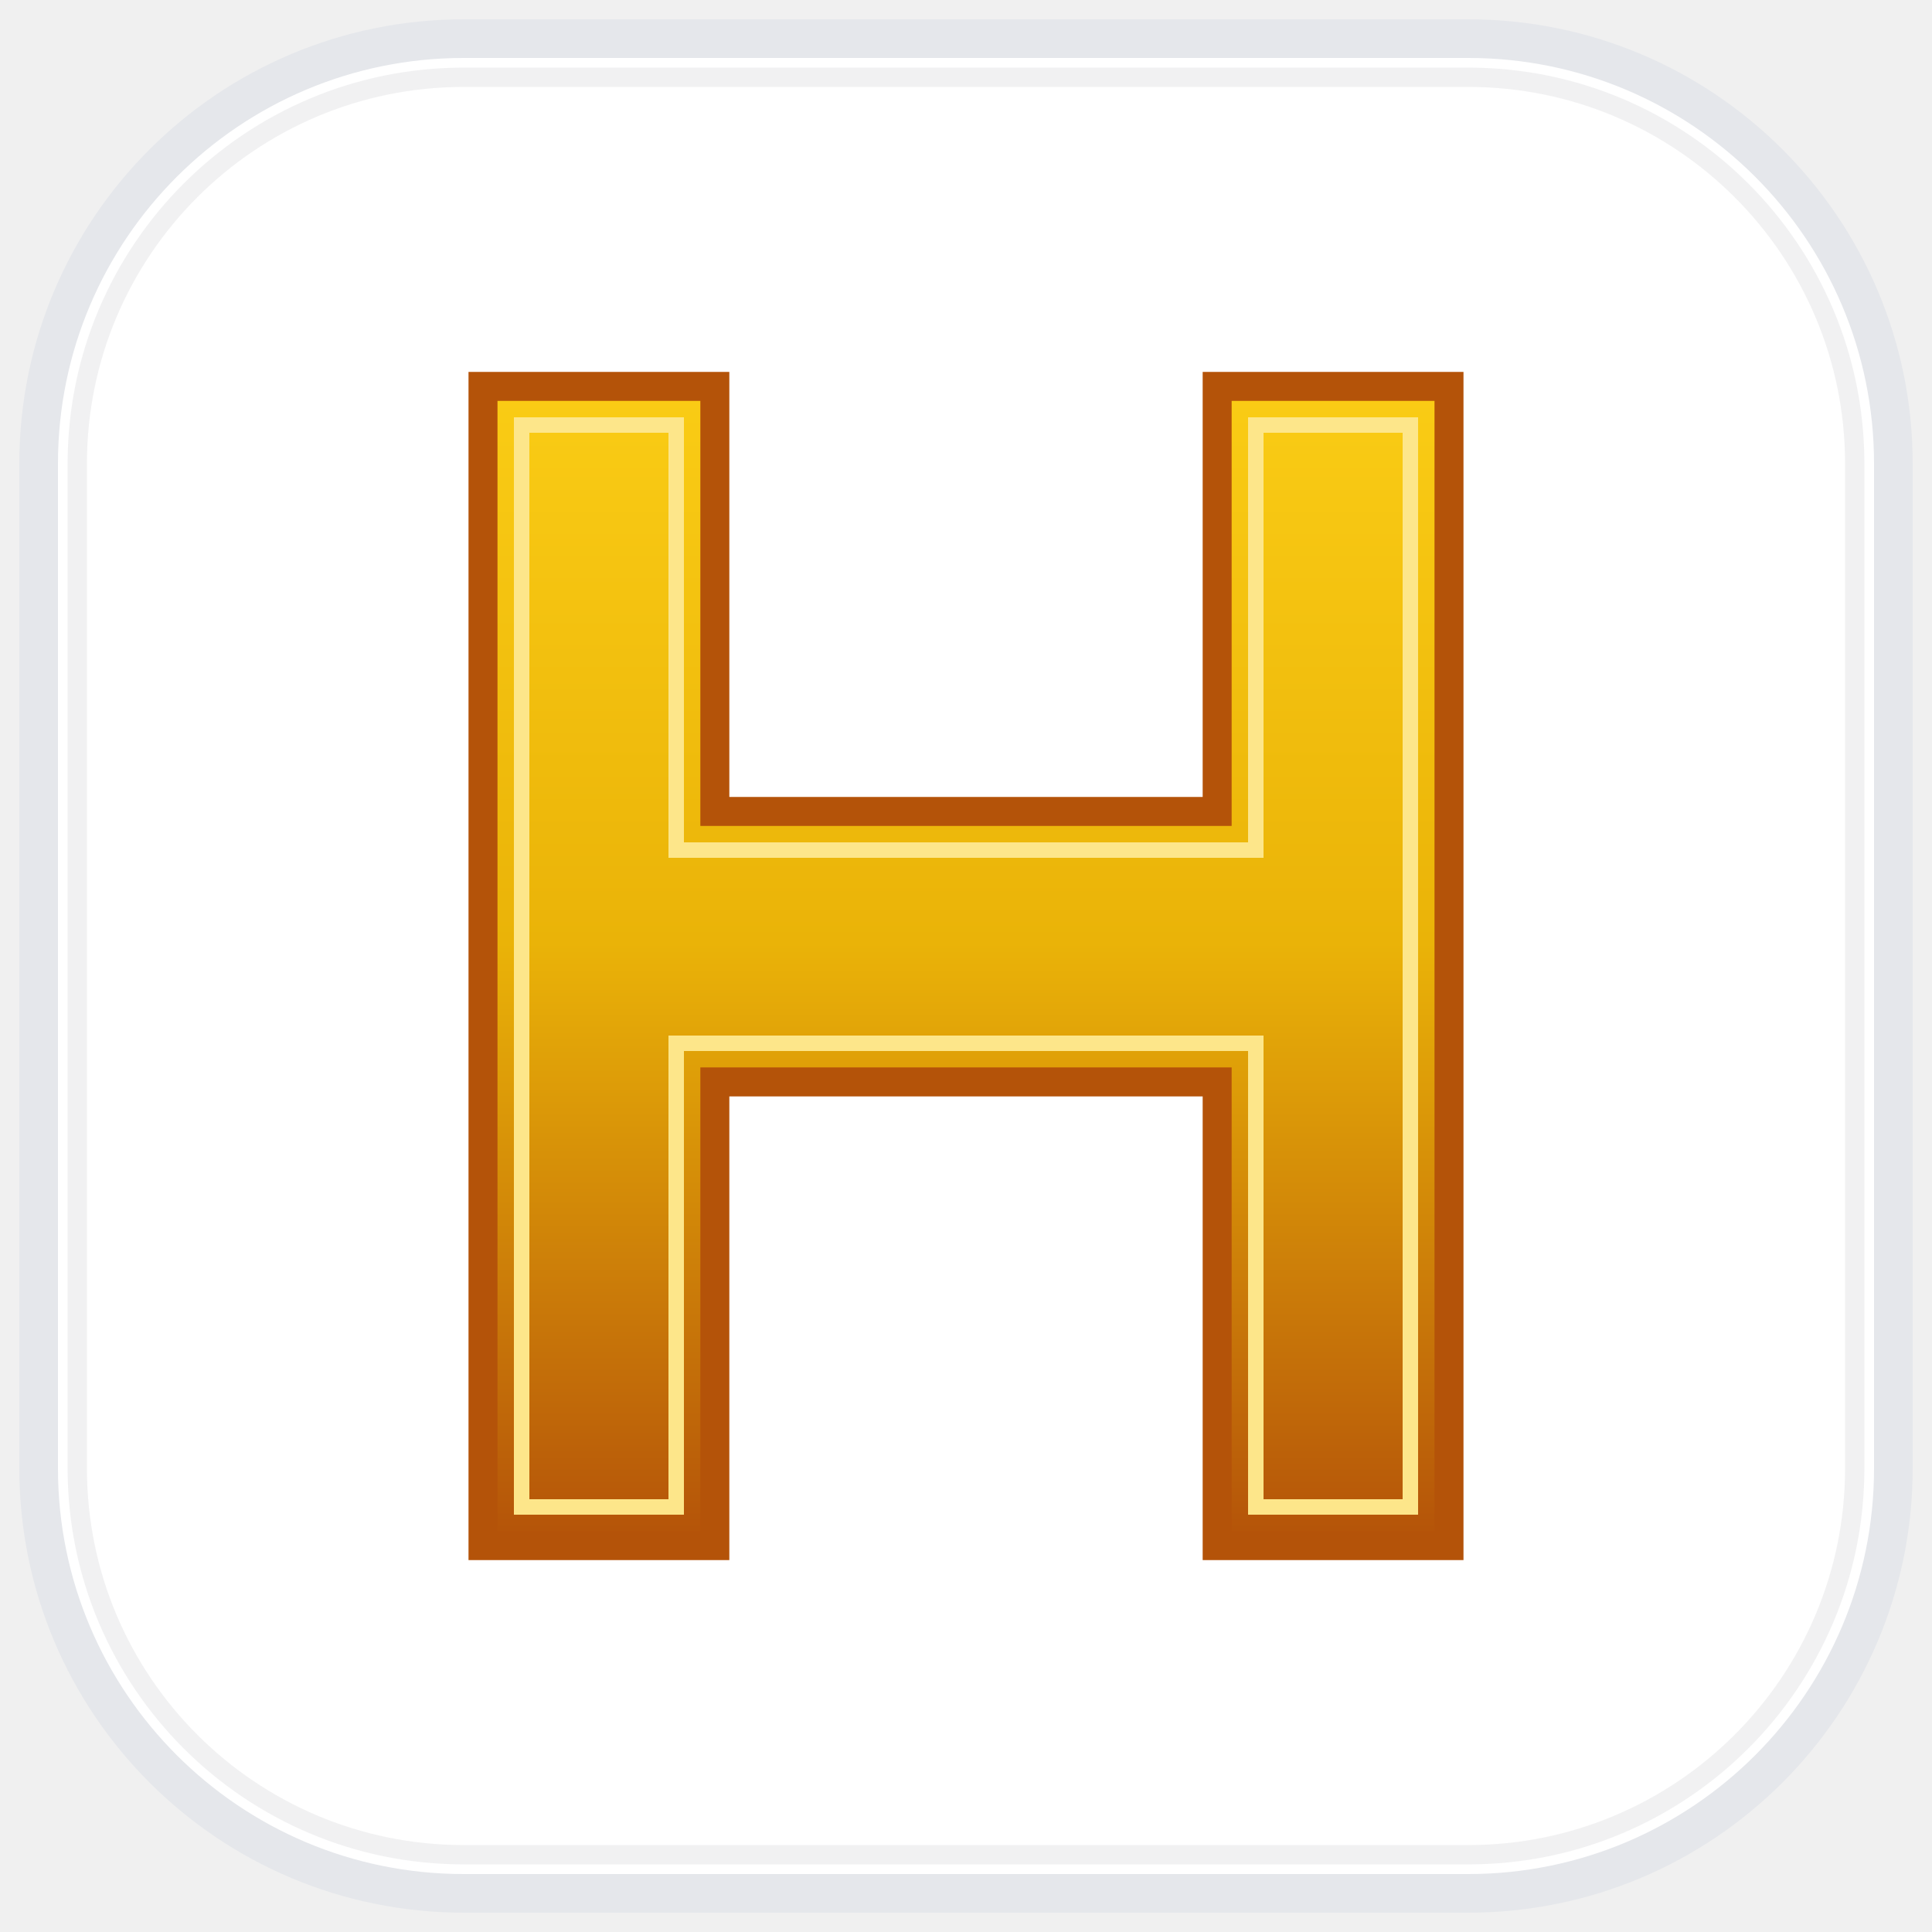
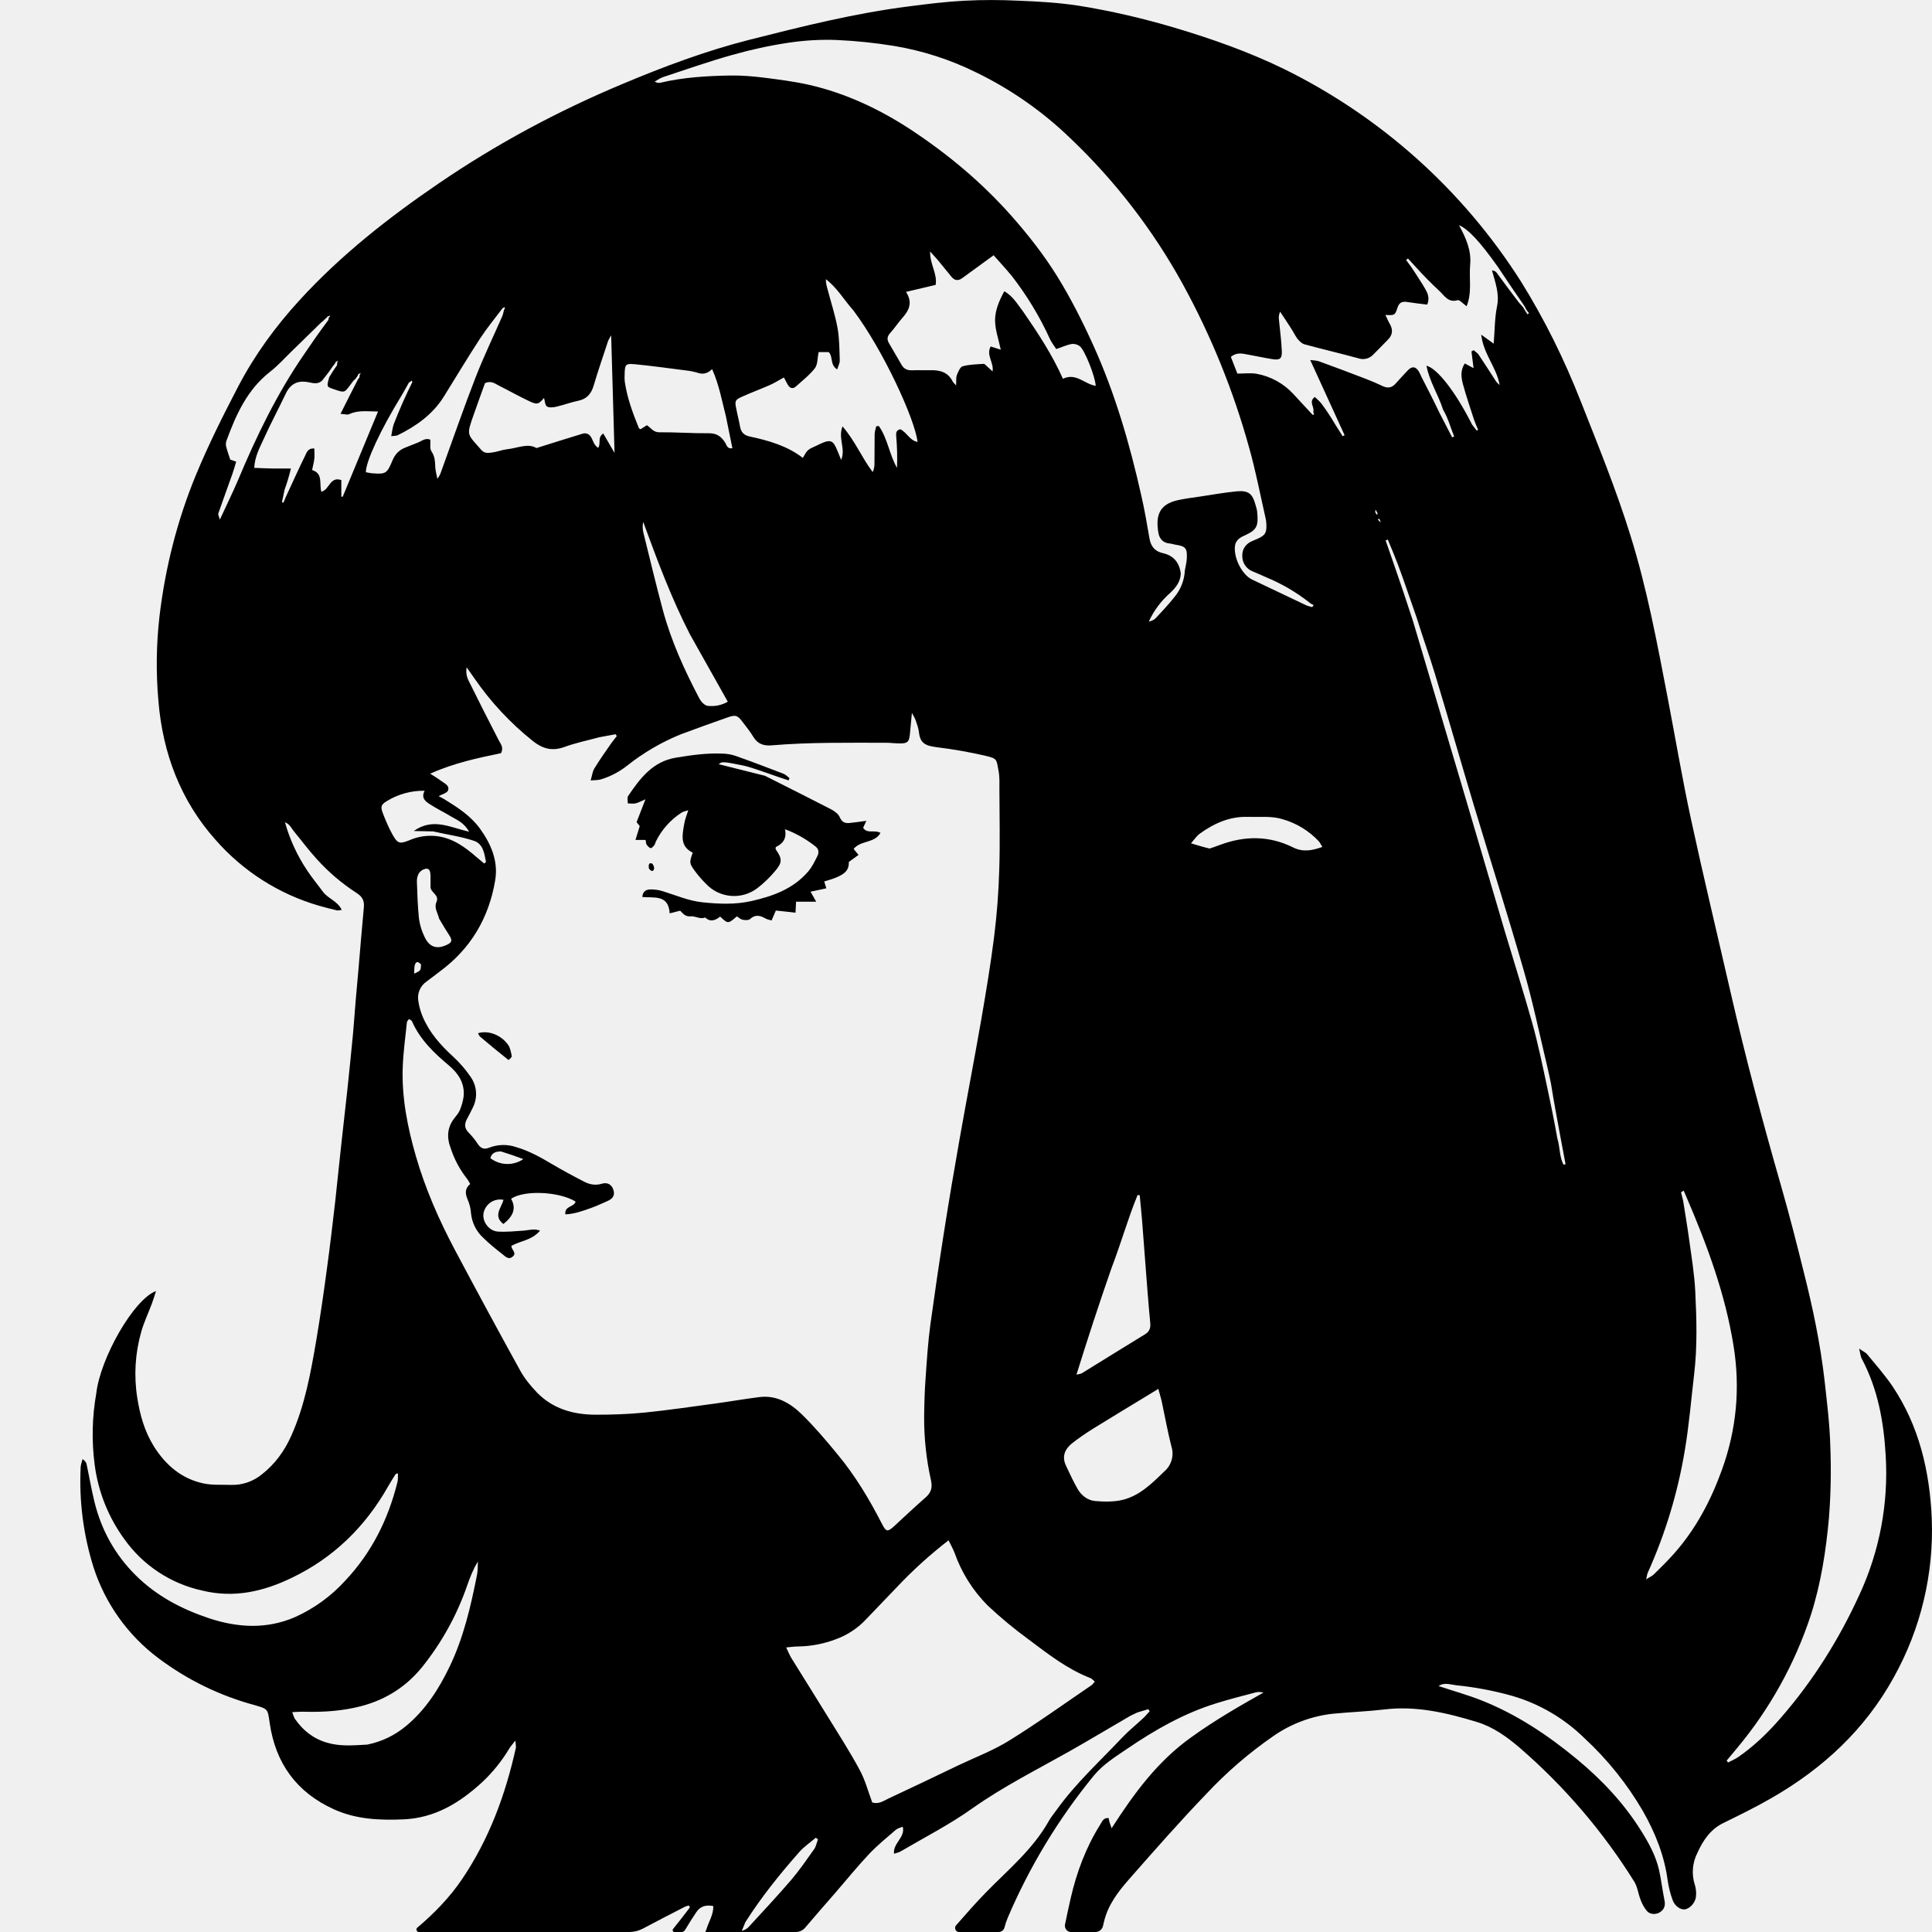
- <svg xmlns="http://www.w3.org/2000/svg" viewBox="0 0 100 100">
-   <defs>
-     <linearGradient id="hermesGrad" x1="0" y1="0" x2="0" y2="1">
-       <stop offset="0%" stop-color="#FACC15" />
-       <stop offset="48%" stop-color="#EAB308" />
-       <stop offset="100%" stop-color="#B45309" />
-     </linearGradient>
-   </defs>
-   <rect x="2" y="2" width="96" height="96" rx="22" fill="#FFFFFF" stroke="#E5E7EB" stroke-width="2" />
-   <rect x="4" y="4" width="92" height="92" rx="20" fill="none" stroke="#111827" stroke-opacity="0.06" stroke-width="1" />
-   <path d="M25,20 h12 v22 h26 v-22 h12 v60 h-12 v-24 h-26 v24 h-12 z" fill="url(#hermesGrad)" stroke="#B45309" stroke-width="1.5" stroke-linejoin="miter" />
-   <path d="M27,22 h8 v22 h30 v-22 h8 v56 h-8 v-24 h-30 v24 h-8 z" fill="none" stroke="#FDE68A" stroke-width="0.8" />
+ <svg xmlns="http://www.w3.org/2000/svg" fill="currentColor" fill-rule="evenodd" height="1em" style="flex:none;line-height:1" viewBox="0 0 24 24" width="1em">
+   <path d="M5.938 12.835c.127-.039.285.02.373.143.028.038.036.092.046.14.003.014-.02.033-.04.05-.124-.098-.24-.194-.354-.291-.011-.01-.016-.027-.025-.042zM8.396 9.412c.195-.032.39-.06.588-.05a.54.54 0 01.148.026c.202.071.402.147.601.224.028.01.05.036.075.055l-.013.027a9.203 9.203 0 01-.26-.089c-.115-.038-.213-.077-.315-.098-.25-.05-.25-.046-.292-.014l.574.144c.275.139.55.276.823.417.042.022.09.057.107.098.026.06.063.076.117.072.066-.006.132-.017.213-.027l-.04.086c.051.08.142.02.216.064-.074.13-.247.09-.334.199l.061.074-.12.087c0 .106-.038.168-.306.243l.026.085-.196.042.07.124h-.25l-.007.137c-.081-.01-.161-.018-.244-.027l-.053.123c-.027-.008-.052-.011-.073-.023-.067-.038-.128-.056-.195.006-.019.017-.063.014-.093.008-.026-.006-.05-.029-.07-.042-.11.095-.11.095-.208.003-.057.046-.12.074-.186.011-.063.027-.123-.02-.178-.014-.07.007-.097-.035-.133-.07l-.13.033c-.013-.236-.194-.19-.34-.203.005-.072.05-.092.095-.094a.474.474 0 01.159.022c.164.05.32.12.496.138.203.021.405.029.601-.015.265-.059.52-.149.707-.365.049-.056.083-.127.117-.195.019-.038.02-.084-.02-.116a1.397 1.397 0 00-.382-.217c.024.12-.031.182-.115.221 0 .014-.004.025 0 .03.08.115.084.16-.007.267a1.39 1.39 0 01-.218.211.477.477 0 01-.641-.05 1.36 1.36 0 01-.133-.152c-.078-.107-.076-.108-.033-.236-.165-.08-.128-.226-.104-.364.008-.05.028-.096.049-.163-.04.014-.067.017-.087.032a.897.897 0 00-.316.357c-.007.016-.01.034-.02.047-.012.015-.034.038-.045.035-.02-.006-.037-.027-.05-.045-.008-.012-.007-.032-.012-.057h-.126l.053-.172a14.82 14.82 0 00-.039-.049l.11-.284c-.06.026-.091.044-.124.051-.03.007-.064 0-.095 0 0-.031-.01-.07.004-.092.149-.22.305-.428.593-.476z" />
+   <path d="M8.06 10.788c-.003-.038-.004-.075.037-.062.016.006.034.048.028.067-.01.04-.038.032-.064-.005z" />
+   <path clip-rule="evenodd" d="M11.981.009c.226-.012.453-.011.679 0 .247.01.495.024.74.062.401.064.798.157 1.19.273.463.138.92.299 1.356.511a7.31 7.31 0 012.948 2.642c.292.469.536.963.739 1.479.219.556.446 1.11.623 1.683.204.654.329 1.326.458 1.997.097.504.182 1.01.29 1.511.156.722.329 1.44.494 2.16.186.812.4 1.615.63 2.415.102.355.193.713.282 1.072.11.436.202.876.254 1.323.031.278.066.557.073.837a7.56 7.56 0 01-.017.88c-.037.413-.1.818-.226 1.212a5.017 5.017 0 01-.915 1.649l-.13.156.018.023c.043-.023.088-.041.127-.068.2-.138.373-.307.531-.49.4-.46.721-.973.975-1.529a3.59 3.59 0 00.325-1.72c-.024-.424-.097-.834-.3-1.213-.013-.027-.015-.06-.03-.121.05.035.082.048.101.072.107.13.22.258.315.398.33.494.46 1.052.486 1.64a3.75 3.75 0 01-.47 1.97c-.36.655-.887 1.14-1.526 1.506-.193.111-.394.21-.595.308-.157.078-.248.211-.318.365a.522.522 0 00-.033.406.359.359 0 01.013.139c-.005.077-.077.155-.14.162-.054.006-.125-.043-.15-.116a1.206 1.206 0 01-.06-.233c-.04-.314-.155-.6-.308-.87a3.906 3.906 0 00-.73-.91 2.129 2.129 0 00-.897-.524 4.093 4.093 0 00-.692-.131c-.075-.008-.15-.04-.22.01.18.06.363.11.538.18.434.173.82.43 1.18.728.308.255.58.543.794.884.098.155.186.315.227.496.027.123.042.25.067.375.013.062-.002.109-.053.144-.047.033-.122.034-.163-.01a.455.455 0 01-.08-.14c-.03-.073-.038-.159-.078-.225a7.314 7.314 0 00-1.423-1.664c-.16-.137-.329-.26-.537-.323-.376-.114-.753-.203-1.15-.154-.213.025-.427.032-.64.053a1.6 1.6 0 00-.736.278 5.14 5.14 0 00-.834.72c-.329.342-.642.699-.955 1.055-.136.155-.264.319-.314.531a5.227 5.227 0 00-.012.051.096.096 0 01-.09.076h-.31c-.046 0-.082-.048-.072-.094.023-.108.045-.216.07-.324.075-.325.19-.635.368-.917.024-.039.04-.088.104-.08l.01.049.027.077c.28-.435.571-.834.996-1.135.283-.204.584-.378.89-.55a.196.196 0 00-.098-.002c-.162.043-.325.084-.485.134-.402.124-.764.33-1.11.566-.147.1-.298.193-.414.333a7.314 7.314 0 00-1.07 1.767.845.845 0 00-.04.12.075.075 0 01-.072.056h-.494c-.04 0-.062-.051-.036-.082.123-.14.246-.282.377-.415.275-.281.58-.532.777-.884.027-.048.063-.09.095-.135.238-.333.54-.607.818-.902.082-.086.175-.16.26-.24.029-.027.053-.057.079-.085l-.018-.025-.135.041c-.034.017-.07.031-.102.05-.248.144-.494.292-.743.433-.408.23-.825.439-1.209.711-.281.2-.591.358-.889.533-.02.012-.044.015-.08.028-.015-.135.143-.201.108-.336-.033.014-.064.02-.085.038-.111.096-.227.19-.328.296-.148.157-.284.325-.425.488-.125.143-.25.286-.373.431A.153.153 0 019.89 24H8.762a.316.316 0 00.016-.042c.028-.09.085-.172.083-.28-.091-.018-.162.001-.212.077a4.45 4.45 0 00-.136.215c-.01.016-.024.03-.042.03h-.093c-.019 0-.029-.022-.017-.037.071-.088.14-.178.209-.268.001-.002-.006-.012-.012-.024-.014.004-.03.006-.045.013-.176.09-.352.181-.527.274a.363.363 0 01-.168.042H5.202c-.026 0-.039-.036-.019-.053.21-.178.402-.374.558-.605.335-.496.538-1.047.667-1.629.004-.02-.003-.043-.006-.091-.037.048-.059.072-.076.1a1.943 1.943 0 01-.334.415c-.28.258-.59.448-.983.464-.297.012-.588 0-.865-.127-.46-.21-.722-.57-.794-1.072-.025-.17-.017-.171-.182-.219A3.513 3.513 0 011.97 20.6a2.286 2.286 0 01-.808-1.13 3.569 3.569 0 01-.16-1.245c.002-.034.016-.067.024-.1.032.023.046.043.05.066.033.153.059.308.096.46.086.355.257.664.516.92.258.256.571.419.91.532.358.118.717.138 1.07-.016a1.89 1.89 0 00.621-.452c.328-.348.533-.76.648-1.223.009-.034.005-.071.007-.11-.015.006-.026.006-.03.011-.031.05-.064.1-.093.152-.284.502-.679.887-1.196 1.135-.351.17-.718.255-1.11.159a1.607 1.607 0 01-.971-.64 2.006 2.006 0 01-.368-.924 2.903 2.903 0 01.02-.886c.05-.439.466-1.17.742-1.271-.02.063-.035.112-.053.16-.043.116-.097.227-.13.345a1.901 1.901 0 00-.05.82c.033.212.09.416.204.6.147.236.346.407.62.465.11.023.225.014.338.018a.576.576 0 00.386-.131c.164-.128.282-.292.366-.481.168-.375.24-.777.309-1.179.05-.296.093-.594.133-.893.039-.281.071-.563.104-.845.026-.232.048-.464.074-.696.024-.228.052-.455.076-.683.024-.227.047-.455.069-.683.013-.14.022-.28.034-.42l.037-.417c.022-.25.041-.5.065-.748.008-.082-.02-.132-.09-.177a2.46 2.46 0 01-.492-.418c-.1-.109-.188-.228-.282-.342-.035-.042-.056-.097-.116-.118a2.084 2.084 0 00.275.597c.06.092.131.176.196.265.063.086.182.115.234.226-.028.003-.046.01-.06.006a4.74 4.74 0 01-.22-.057 2.71 2.71 0 01-1.287-.819c-.435-.487-.656-1.076-.71-1.723a5.206 5.206 0 01.014-1.06c.072-.602.22-1.186.45-1.745.155-.376.338-.741.526-1.102.205-.393.466-.75.765-1.076.512-.559 1.104-1.024 1.726-1.448.717-.49 1.478-.898 2.277-1.233C8.244.828 8.767.632 9.31.494c.655-.166 1.31-.33 1.982-.415.229-.03.458-.058.688-.07zm-1.847 22.82c-.07.06-.147.111-.207.18-.238.27-.464.549-.668.869l-.044.108a.177.177 0 00.093-.057c.174-.19.351-.378.519-.574.104-.122.195-.255.288-.386.024-.034.03-.08.046-.12l-.027-.02zm1.65-3.695a5.51 5.51 0 00-.653.593l-.37.386a.963.963 0 01-.377.25 1.372 1.372 0 01-.467.09c-.044 0-.087.006-.151.012.028.058.043.097.064.131.15.242.301.482.45.724.136.22.276.438.399.666.068.125.105.267.156.404.077.027.14-.018.202-.048.29-.135.579-.274.867-.412.213-.101.437-.186.636-.31.347-.215.68-.455 1.018-.685.015-.01.026-.028.042-.046-.023-.019-.038-.037-.056-.044-.287-.111-.527-.3-.77-.482a5.319 5.319 0 01-.506-.42 1.757 1.757 0 01-.41-.653c-.019-.049-.045-.095-.075-.156zm-5.847.264c-.06.096-.097.194-.132.293a3.38 3.38 0 01-.555 1.01c-.2.25-.455.412-.762.493-.23.06-.464.076-.7.07-.048-.002-.097.002-.158.005.016.04.021.066.035.085.1.145.23.246.4.295.157.046.316.034.498.023.181-.037.343-.115.485-.234.238-.199.402-.454.536-.732.175-.363.264-.751.342-1.144.01-.053.008-.11.011-.164zm14.945-4.586c.008.029.016.057.027.107.024.155.051.31.072.464.03.219.067.437.078.657.017.344.027.689-.014 1.033-.037.315-.063.633-.116.946a6.153 6.153 0 01-.46 1.518c-.008.018-.01.039-.02.082.047-.03.077-.042.098-.064.085-.083.17-.167.248-.255.271-.305.458-.66.596-1.043.18-.498.228-1.011.145-1.531-.103-.65-.33-1.263-.597-1.881a9.055 9.055 0 00-.024-.055l-.033.022zM5.797 8.29a.26.26 0 00.018.153c.124.251.25.501.379.75.025.049.066.09.03.163-.284.06-.578.119-.88.255.059.038.097.06.132.087.042.032.112.058.09.12-.01.033-.075.048-.117.072.017.01.043.021.067.036.166.102.33.207.447.368.138.192.229.404.188.644-.079.469-.306.85-.69 1.132-.054.04-.106.083-.161.122a.243.243 0 00-.103.245.77.77 0 00.055.195c.083.196.22.35.375.492.083.076.159.164.222.257a.37.37 0 01.025.377c-.023.05-.05.099-.076.148-.03.06-.028.111.022.162.041.042.08.089.112.138.038.058.078.079.147.05a.486.486 0 01.333-.006c.16.046.302.126.444.21.13.077.264.149.4.219.067.035.14.05.219.026.071-.022.124.01.145.076.02.064-.003.108-.074.139-.07.03-.137.063-.209.088-.1.035-.201.073-.314.077-.013-.107.11-.088.127-.159-.206-.126-.643-.145-.801-.034.063.112.035.21-.096.313-.13-.1-.025-.202.002-.3a.209.209 0 00-.249.17c-.015.101.067.216.178.224.108.007.218-.005.326-.012.06-.005.12-.027.199 0-.103.123-.248.127-.357.19.002.05.07.086.019.131-.053.048-.095-.001-.132-.03-.08-.063-.16-.126-.231-.197a.474.474 0 01-.157-.311.52.52 0 00-.043-.172c-.032-.074-.032-.137.033-.19-.018-.03-.028-.053-.045-.072a1.222 1.222 0 01-.196-.369c-.053-.137-.046-.264.048-.381.024-.03.05-.06.064-.095a.664.664 0 00.047-.168c.017-.165-.064-.287-.182-.387-.186-.156-.36-.322-.46-.551-.005-.011-.024-.017-.037-.026-.011.017-.024.027-.025.038-.019.185-.045.37-.052.557-.014.377.058.743.162 1.104.118.41.289.798.488 1.173.267.502.537 1.002.812 1.5.055.098.13.189.208.27.198.202.452.272.724.273.202 0 .404-.006.605-.026.295-.03.59-.073.884-.113.183-.025.365-.057.548-.08.21-.026.38.073.522.21.16.156.305.327.447.5.22.265.397.56.554.867.05.098.07.1.147.03.13-.121.26-.242.394-.36.067-.059.088-.12.067-.213a3.535 3.535 0 01-.085-.796c.002-.157.006-.314.018-.471.015-.224.03-.45.06-.672a59.114 59.114 0 01.362-2.298c.087-.493.182-.984.268-1.477.06-.347.118-.694.162-1.043.034-.273.055-.55.063-.825.011-.332.003-.665.002-.998 0-.077.004-.155-.01-.23-.028-.142-.01-.155-.162-.19a5.826 5.826 0 00-.607-.107c-.146-.018-.207-.053-.221-.19-.006-.049-.025-.098-.041-.146-.009-.025-.024-.048-.046-.09l-.025.264c-.009.096-.029.116-.127.115-.055 0-.11-.008-.164-.008-.476 0-.952-.008-1.426.032-.095.008-.173-.015-.226-.103-.04-.066-.088-.126-.134-.186-.063-.084-.086-.093-.182-.06-.195.068-.388.138-.582.21a2.71 2.71 0 00-.675.394.986.986 0 01-.323.168c-.033.01-.07.008-.127.013.02-.066.024-.114.047-.15.064-.105.135-.205.205-.306.023-.033.049-.063.073-.095l-.015-.023-.201.037c-.146.04-.296.07-.437.122-.148.053-.266.023-.386-.072a3.623 3.623 0 01-.733-.786l-.093-.132zm8.592 8.963l-.147.09c-.22.134-.44.266-.659.402-.093.058-.184.12-.27.188-.085.07-.124.161-.072.272.047.1.093.2.147.294.047.08.124.138.213.147.11.01.228.012.336-.012.217-.05.372-.205.528-.357a.291.291 0 00.087-.308c-.046-.18-.079-.365-.118-.547-.011-.052-.027-.103-.045-.169zm-.257-2.409c-.12.291-.205.597-.325.91-.151.433-.294.87-.435 1.323.036-.01.054-.01.067-.018.261-.16.522-.324.785-.484.054-.033.071-.078.065-.138-.012-.13-.024-.262-.034-.393l-.068-.886c-.008-.103-.02-.206-.029-.31-.009 0-.017-.002-.026-.004zm3.081-8.13l.099.285c.08.231.159.463.24.714l.58 1.952c.187.63.372 1.262.558 1.893.114.382.235.762.343 1.146.072.257.126.519.186.799.044.206.087.413.127.64.034.106.023.226.077.325l.025-.006-.068-.362c-.038-.206-.077-.412-.113-.638-.015-.07-.029-.141-.046-.211-.095-.396-.177-.796-.29-1.187-.196-.685-.413-1.364-.618-2.046-.165-.549-.322-1.1-.488-1.648-.069-.227-.15-.45-.226-.695l-.117-.336c-.037-.107-.075-.216-.115-.322-.04-.106-.084-.21-.127-.314a7.558 7.558 0 01-.027.01zM6.225 14.304c-.063-.001-.115.014-.134.083a.35.35 0 00.41.012 4.533 4.533 0 00-.276-.095zM5.23 11.98c-.026-.027-.057-.048-.075.002-.012.032-.007.07-.01.113.082-.037.082-.037.085-.115zm.062-1.189a.135.135 0 00-.088.056.197.197 0 00-.025.11c.005.152.01.306.026.457a.751.751 0 00.066.218c.061.136.157.167.288.101.055-.027.06-.054.025-.11a4.52 4.52 0 01-.129-.211c-.015-.068-.066-.131-.033-.207.04-.09-.076-.116-.074-.19V10.874c-.003-.038-.006-.087-.056-.083zm-.017-.968a.867.867 0 00-.467.127c-.076.045-.084.07-.05.158.034.087.07.173.115.254.064.117.09.125.21.077a.657.657 0 01.336-.053c.202.022.357.136.504.264l.092.077c.007-.006.014-.013.022-.018-.019-.105-.035-.226-.149-.264-.157-.053-.324-.075-.508-.117l-.24-.005c.24-.169.452-.044.687.009-.063-.115-.153-.147-.23-.193-.082-.05-.17-.092-.25-.144-.06-.037-.12-.08-.072-.172zm10.233.325c-.23-.01-.427.08-.608.211-.034.026-.06.065-.105.117.087.026.15.046.232.065.044-.015.088-.03.13-.046.306-.114.61-.115.904.031.126.063.237.04.366-.005-.02-.031-.03-.054-.045-.071a.986.986 0 00-.448-.273c-.14-.044-.284-.024-.426-.03zM7.99 6.483a.308.308 0 00.002.133c.08.321.156.643.242.962.104.387.27.75.456 1.103.02.037.061.08.098.087a.404.404 0 00.253-.051l-.472-.84c-.23-.448-.405-.92-.579-1.394zM10.397.497c-.2-.008-.405.004-.603.034-.236.035-.47.087-.7.152-.287.08-.569.18-.852.273-.04.013-.074.038-.11.058.028.014.05.018.07.014.287-.068.58-.085.873-.09.134-.002.269.009.402.025.19.024.382.048.57.09.456.104.874.3 1.265.556.464.306.888.66 1.257 1.078.205.232.395.475.56.739.17.274.315.561.449.856.273.601.456 1.232.6 1.876.04.173.07.348.1.524.017.104.065.167.17.19.122.028.2.105.22.251-.003.102-.06.174-.129.24a1.065 1.065 0 00-.268.358.164.164 0 00.083-.039c.08-.086.162-.172.235-.265a.56.56 0 00.13-.333c.009-.05.022-.1.024-.15.007-.124-.017-.15-.143-.168-.025-.004-.049-.014-.073-.015-.082-.007-.125-.063-.137-.131-.033-.198-.004-.355.247-.408.086-.018.174-.03.26-.042.158-.023.315-.053.473-.067.14-.012.19.033.226.167.008.029.018.057.021.087.019.179-.008.225-.141.288-.027.013-.055.024-.078.042a.148.148 0 00-.051.067c-.039.144.073.382.206.445l.673.32c.023.011.05.015.075.023l.018-.026c-.015-.008-.032-.013-.044-.024a2.27 2.27 0 00-.544-.32 4.898 4.898 0 00-.173-.075.203.203 0 01-.126-.191c-.003-.085.045-.154.128-.187l.059-.025c.099-.044.118-.076.112-.187a.384.384 0 00-.008-.063c-.067-.294-.123-.59-.205-.88a9.478 9.478 0 00-.826-2.036 7.465 7.465 0 00-1.39-1.805 4.536 4.536 0 00-1.177-.824 3.656 3.656 0 00-1.016-.328 6.155 6.155 0 00-.712-.074zm6.719 5.955c.01.014.018.028.038.034l-.022-.044-.016.01zM4.103 3.917a.062.062 0 01-.03.012.455.455 0 01-.04.039c-.01.01-.02.02-.045.04l-.363.354c-.088.085-.17.178-.266.253-.284.22-.425.53-.544.855a.132.132 0 00-.007.071c.013.055.033.108.052.168l.074.026c-.017.056-.03.105-.047.152-.058.164-.118.327-.175.491-.005.015.008.036.019.077.08-.175.158-.33.225-.489.228-.544.484-1.074.819-1.561.09-.133.182-.266.283-.401.004-.006.007-.013.022-.03.001-.016.003-.032.015-.04l.008-.017zm12.976 2.408a.023.023 0 01.009.019.073.073 0 00-.006.01.188.188 0 00.007.02l.018.022c.002-.007.007-.016.005-.021-.003-.01-.012-.018-.02-.038a1.331 1.331 0 01-.013-.012zM4.199 4.48c-.003.004-.008.008-.027.014-.005.013-.011.025-.031.047a2.085 2.085 0 01-.124.167c-.048.07-.116.055-.181.041-.134-.028-.228.016-.287.143-.089.187-.187.37-.273.56-.049.108-.11.216-.118.36.081.003.154.007.228.008h.228a2.563 2.563 0 01-.079.264c-.01.052-.022.103-.033.155l.02.004c.018-.046.037-.092.067-.153.066-.142.13-.285.2-.426.02-.04.034-.1.116-.092 0 .043.004.084 0 .124-.005.045-.017.09-.028.143.141.043.086.174.115.269.102-.022.104-.195.248-.144v.205l.017.002.439-1.059c-.13 0-.246-.02-.358.033-.024.011-.058-.001-.108-.004.075-.15.139-.278.211-.417a.128.128 0 01.025-.036c0-.015-.001-.03.008-.038l.006-.02c-.005.006-.01.011-.028.017-.004.012-.009.024-.026.045a.085.085 0 01-.032.033c-.123.157-.09.164-.258.106-.079-.027-.078-.028-.047-.144.028-.046.056-.093.098-.15 0-.016-.001-.032.007-.042L4.2 4.48zm2.073-.67c-.003.006-.007.011-.027.016-.094.125-.194.246-.28.377-.155.238-.301.481-.451.723-.14.224-.345.368-.575.481-.017.008-.04.006-.079.011.012-.059.016-.109.033-.153a6.076 6.076 0 01.229-.518l-.007-.02a.138.138 0 01-.035.025c-.028.05-.055.1-.093.164-.26.424-.443.817-.442.95.024.004.048.011.073.013.177.013.188.007.26-.165.03-.07.077-.12.147-.15l.175-.07c.044-.018.085-.057.146-.032.003.05-.01.11.014.145.042.062.044.125.047.193.002.049.017.098.026.147.029-.034.039-.065.05-.097.142-.39.277-.782.428-1.17.1-.256.22-.504.33-.756.013-.03.013-.067.03-.092V3.81zm3.987-.34c0 .045.01.084.021.123.042.16.094.318.124.48.024.133.023.27.028.406 0 .033-.019.067-.032.11-.094-.058-.047-.158-.106-.215h-.125c-.015.072-.01.152-.046.2-.066.085-.155.154-.236.227-.043.038-.078.018-.103-.025l-.046-.087c-.065.035-.117.069-.172.093-.116.051-.235.095-.35.147-.085.038-.09.053-.07.147.014.075.034.148.047.223.013.072.05.109.123.124.233.05.462.115.657.265.058-.102.058-.102.168-.151.03-.014.06-.03.092-.042.08-.03.115-.017.15.06.023.048.041.098.066.158.06-.14-.042-.267.017-.416.157.18.24.39.375.567a.235.235 0 00.022-.098c.002-.124 0-.247.002-.371 0-.034.013-.067.02-.1l.032-.003c.11.155.13.354.226.52a3.036 3.036 0 00-.01-.392c-.004-.045 0-.074.05-.088.08.036.116.14.215.158-.03-.275-.423-1.137-.798-1.635-.114-.127-.2-.28-.34-.386zm-2.667.696c-.019.034-.03.05-.037.067-.061.185-.125.37-.18.556-.031.105-.087.169-.195.19-.09.019-.178.052-.268.073-.038.009-.089.015-.118-.003-.024-.016-.025-.069-.036-.106-.064.076-.082.087-.17.047-.133-.062-.262-.135-.393-.201-.048-.025-.093-.063-.17-.03-.043.12-.091.25-.137.382-.099.28-.087.242.095.453.046.048.102.03.154.023.054-.009.106-.03.16-.036.13-.013.26-.08.367-.015.204-.064.387-.122.571-.178.05-.015.089.005.114.054.022.042.034.093.082.121.038-.056-.013-.128.063-.178l.14.241-.042-1.46zm.278.358c-.096-.01-.107.01-.11.108-.002.038-.003.078.002.115.03.2.099.386.174.57.002.006.012.01.022.015l.078-.05c.052.036.081.088.153.088.205-.002.41.014.616.012.099-.001.158.042.205.12.018.03.024.077.088.066l-.08-.394c-.05-.195-.085-.395-.172-.589-.057.057-.114.068-.18.046a.72.72 0 00-.135-.028c-.22-.028-.44-.059-.66-.08zm10.254-1.727c.089.163.155.316.139.491-.016.168.026.342-.044.516-.047-.033-.088-.082-.112-.075-.117.035-.164-.057-.227-.115a4.772 4.772 0 01-.286-.29l-.104-.113a4.856 4.856 0 01-.023.019c.035.046.07.093.11.156.04.064.084.127.122.193.034.058.065.118.031.205-.082-.01-.164-.019-.246-.032-.06-.01-.101 0-.124.07-.031.098-.037.096-.15.09.02.042.036.08.057.116.041.074.03.138-.03.196-.06.06-.118.122-.178.181a.175.175 0 01-.185.046c-.222-.061-.447-.113-.67-.174-.032-.009-.063-.04-.086-.068-.03-.04-.052-.087-.08-.13-.044-.07-.09-.138-.136-.207a.18.18 0 00-.014.105c.012.127.03.253.035.38.005.1-.024.12-.121.104-.104-.017-.206-.04-.31-.058-.064-.012-.131-.028-.202.03l.081.208c.09 0 .166-.01.237.002a.819.819 0 01.458.251c.078.083.154.168.241.26l.018-.005c-.004-.006-.008-.013-.01-.04.014-.056-.062-.118.018-.178.031.03.064.057.088.09.058.078.111.159.169.257l.089.141.024-.013a2093.819 2093.819 0 01-.427-.934c.055.007.083.007.108.016.193.07.385.142.577.216.074.028.147.06.219.094.062.028.112.018.157-.033.05-.056.102-.112.154-.167.05-.051.095-.046.132.014.016.025.026.053.04.08.071.138.143.277.217.433l.159.308.025-.011c-.044-.106-.07-.218-.138-.334-.057-.182-.168-.346-.206-.545.136.034.362.326.567.732l.057.074.018-.011a1.563 1.563 0 01-.052-.127c-.046-.145-.097-.29-.136-.436-.022-.083-.036-.173.022-.26l.109.058-.026-.207.027-.016c.022.02.05.036.065.06.073.108.143.22.215.33.01.016.029.029.043.043-.036-.217-.2-.38-.229-.626l.155.112c.014-.166.012-.319.042-.465.032-.158-.023-.297-.063-.445.024.004.036.006.055.025.092.124.183.249.277.371.02.027.05.047.069.087l.04.063.019-.015a.293.293 0 01-.053-.082 27.922 27.922 0 01-.332-.49c-.221-.311-.363-.467-.485-.521zm-6.57.327c-.003.161.092.275.069.415l-.368.087c.09.139.032.237-.052.331-.05.057-.092.122-.143.178-.037.04-.046.078-.018.126l.16.275c.029.048.072.066.128.064.076-.003.152 0 .228-.001.116-.003.216.022.275.137.006.014.02.024.044.052.004-.059-.003-.098.01-.13.016-.04.04-.099.072-.108.084-.023.173-.024.26-.03.013-.001.027.018.04.029l.071.065c.019-.11-.082-.198-.024-.31l.126.04c-.026-.123-.07-.245-.071-.366 0-.123.051-.243.115-.36.107.062.16.156.234.253.183.265.36.533.494.834.165-.078.27.068.407.088-.003-.106-.133-.441-.197-.492a.142.142 0 00-.102-.028c-.06.011-.119.039-.191.063-.025-.039-.056-.078-.077-.122a3.936 3.936 0 00-.473-.783c-.076-.094-.16-.182-.228-.26l-.391.285c-.049.035-.094.03-.132-.017l-.169-.207c-.025-.03-.053-.059-.097-.108z" />
</svg>
